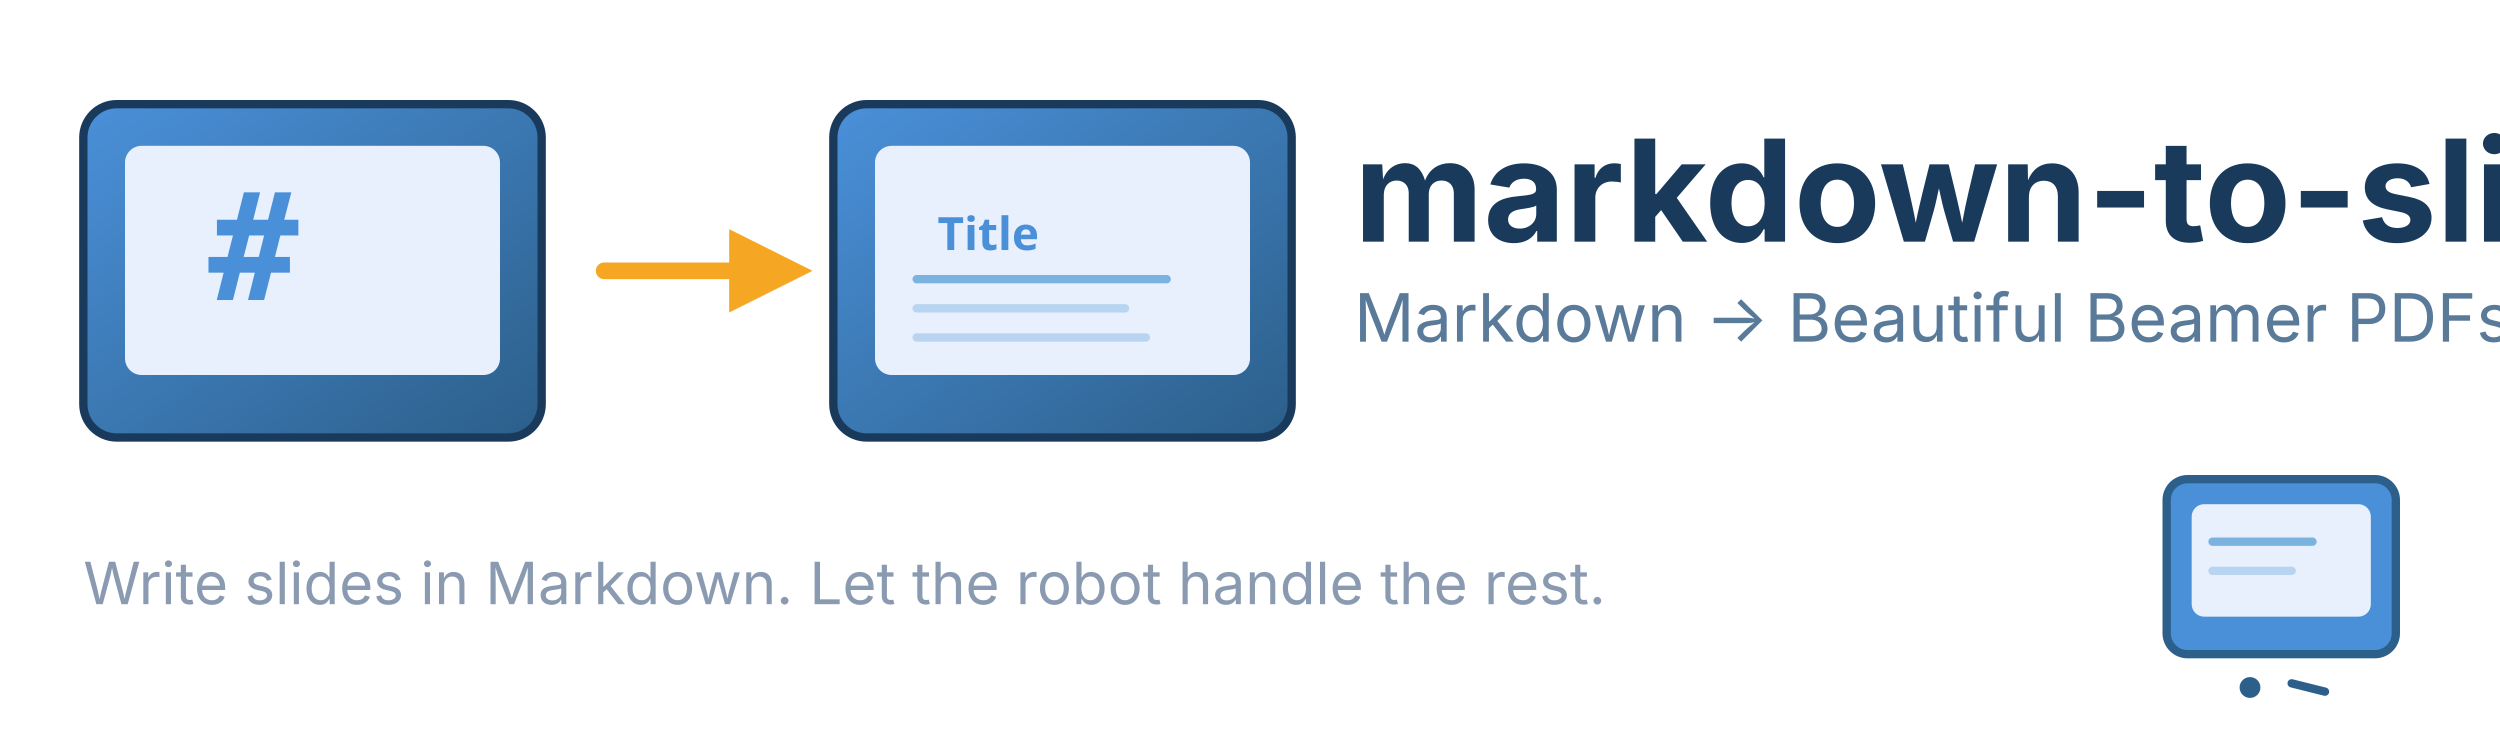
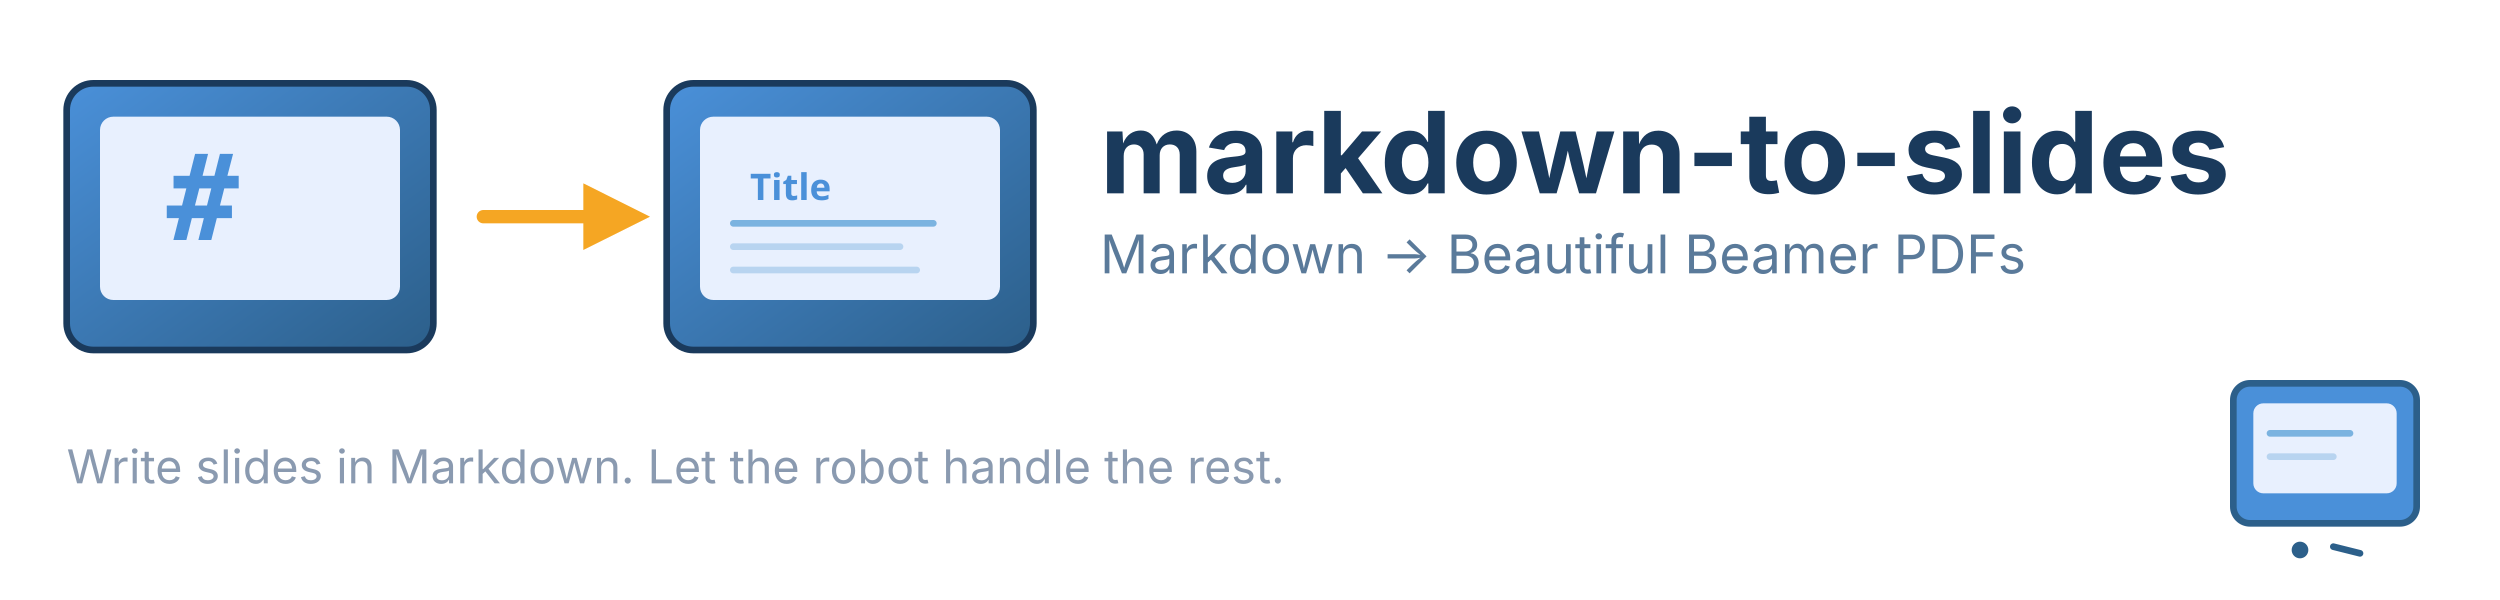
- <svg xmlns="http://www.w3.org/2000/svg" viewBox="0 0 600 180" width="600" height="180">
+ <svg xmlns="http://www.w3.org/2000/svg" viewBox="0 0 750 180" width="750" height="180">
  <defs>
    <linearGradient id="slideGrad" x1="0%" y1="0%" x2="100%" y2="100%">
      <stop offset="0%" style="stop-color:#4A90D9;stop-opacity:1" />
      <stop offset="100%" style="stop-color:#2C5F8A;stop-opacity:1" />
    </linearGradient>
  </defs>
  <rect x="20" y="25" width="110" height="80" rx="8" fill="url(#slideGrad)" stroke="#1A3A5C" stroke-width="2" />
  <rect x="30" y="35" width="90" height="55" rx="4" fill="#E8F0FE" />
  <text x="50" y="72" font-family="monospace" font-size="36" font-weight="bold" fill="#4A90D9">#</text>
  <path d="M 145 65 L 175 65" stroke="#F5A623" stroke-width="4" stroke-linecap="round" />
  <polygon points="175,55 195,65 175,75" fill="#F5A623" />
  <rect x="200" y="25" width="110" height="80" rx="8" fill="url(#slideGrad)" stroke="#1A3A5C" stroke-width="2" />
  <rect x="210" y="35" width="90" height="55" rx="4" fill="#E8F0FE" />
  <text x="225" y="60" font-family="sans-serif" font-size="11" fill="#4A90D9" font-weight="bold">Title</text>
  <line x1="220" y1="67" x2="280" y2="67" stroke="#7BB3E0" stroke-width="2" stroke-linecap="round" />
  <line x1="220" y1="74" x2="270" y2="74" stroke="#B8D4F0" stroke-width="2" stroke-linecap="round" />
  <line x1="220" y1="81" x2="275" y2="81" stroke="#B8D4F0" stroke-width="2" stroke-linecap="round" />
-   <text x="325" y="58" font-family="system-ui, -apple-system, sans-serif" font-size="34" font-weight="700" fill="#1A3A5C">markdown-to-slides</text>
-   <text x="325" y="82" font-family="system-ui, -apple-system, sans-serif" font-size="16" fill="#5A7A9A">Markdown → Beautiful Beamer PDFs</text>
+   <text x="330" y="58" font-family="system-ui, -apple-system, sans-serif" font-size="34" font-weight="700" fill="#1A3A5C">markdown-to-slides</text>
+   <text x="330" y="82" font-family="system-ui, -apple-system, sans-serif" font-size="16" fill="#5A7A9A">Markdown → Beautiful Beamer PDFs</text>
  <text x="20" y="145" font-family="system-ui, -apple-system, sans-serif" font-size="14" fill="#8A9AB0">Write slides in Markdown. Let the robot handle the rest.</text>
-   <rect x="520" y="115" width="55" height="42" rx="5" fill="#4A90D9" stroke="#2C5F8A" stroke-width="2" />
-   <rect x="526" y="121" width="43" height="27" rx="3" fill="#E8F0FE" />
-   <line x1="531" y1="130" x2="555" y2="130" stroke="#7BB3E0" stroke-width="2" stroke-linecap="round" />
-   <line x1="531" y1="137" x2="550" y2="137" stroke="#B8D4F0" stroke-width="2" stroke-linecap="round" />
-   <circle cx="540" cy="165" r="2.5" fill="#2C5F8A" />
-   <line x1="550" y1="164" x2="558" y2="166" stroke="#2C5F8A" stroke-width="2" stroke-linecap="round" />
+   <rect x="670" y="115" width="55" height="42" rx="5" fill="#4A90D9" stroke="#2C5F8A" stroke-width="2" />
+   <rect x="676" y="121" width="43" height="27" rx="3" fill="#E8F0FE" />
+   <line x1="681" y1="130" x2="705" y2="130" stroke="#7BB3E0" stroke-width="2" stroke-linecap="round" />
+   <line x1="681" y1="137" x2="700" y2="137" stroke="#B8D4F0" stroke-width="2" stroke-linecap="round" />
+   <circle cx="690" cy="165" r="2.5" fill="#2C5F8A" />
+   <line x1="700" y1="164" x2="708" y2="166" stroke="#2C5F8A" stroke-width="2" stroke-linecap="round" />
</svg>
